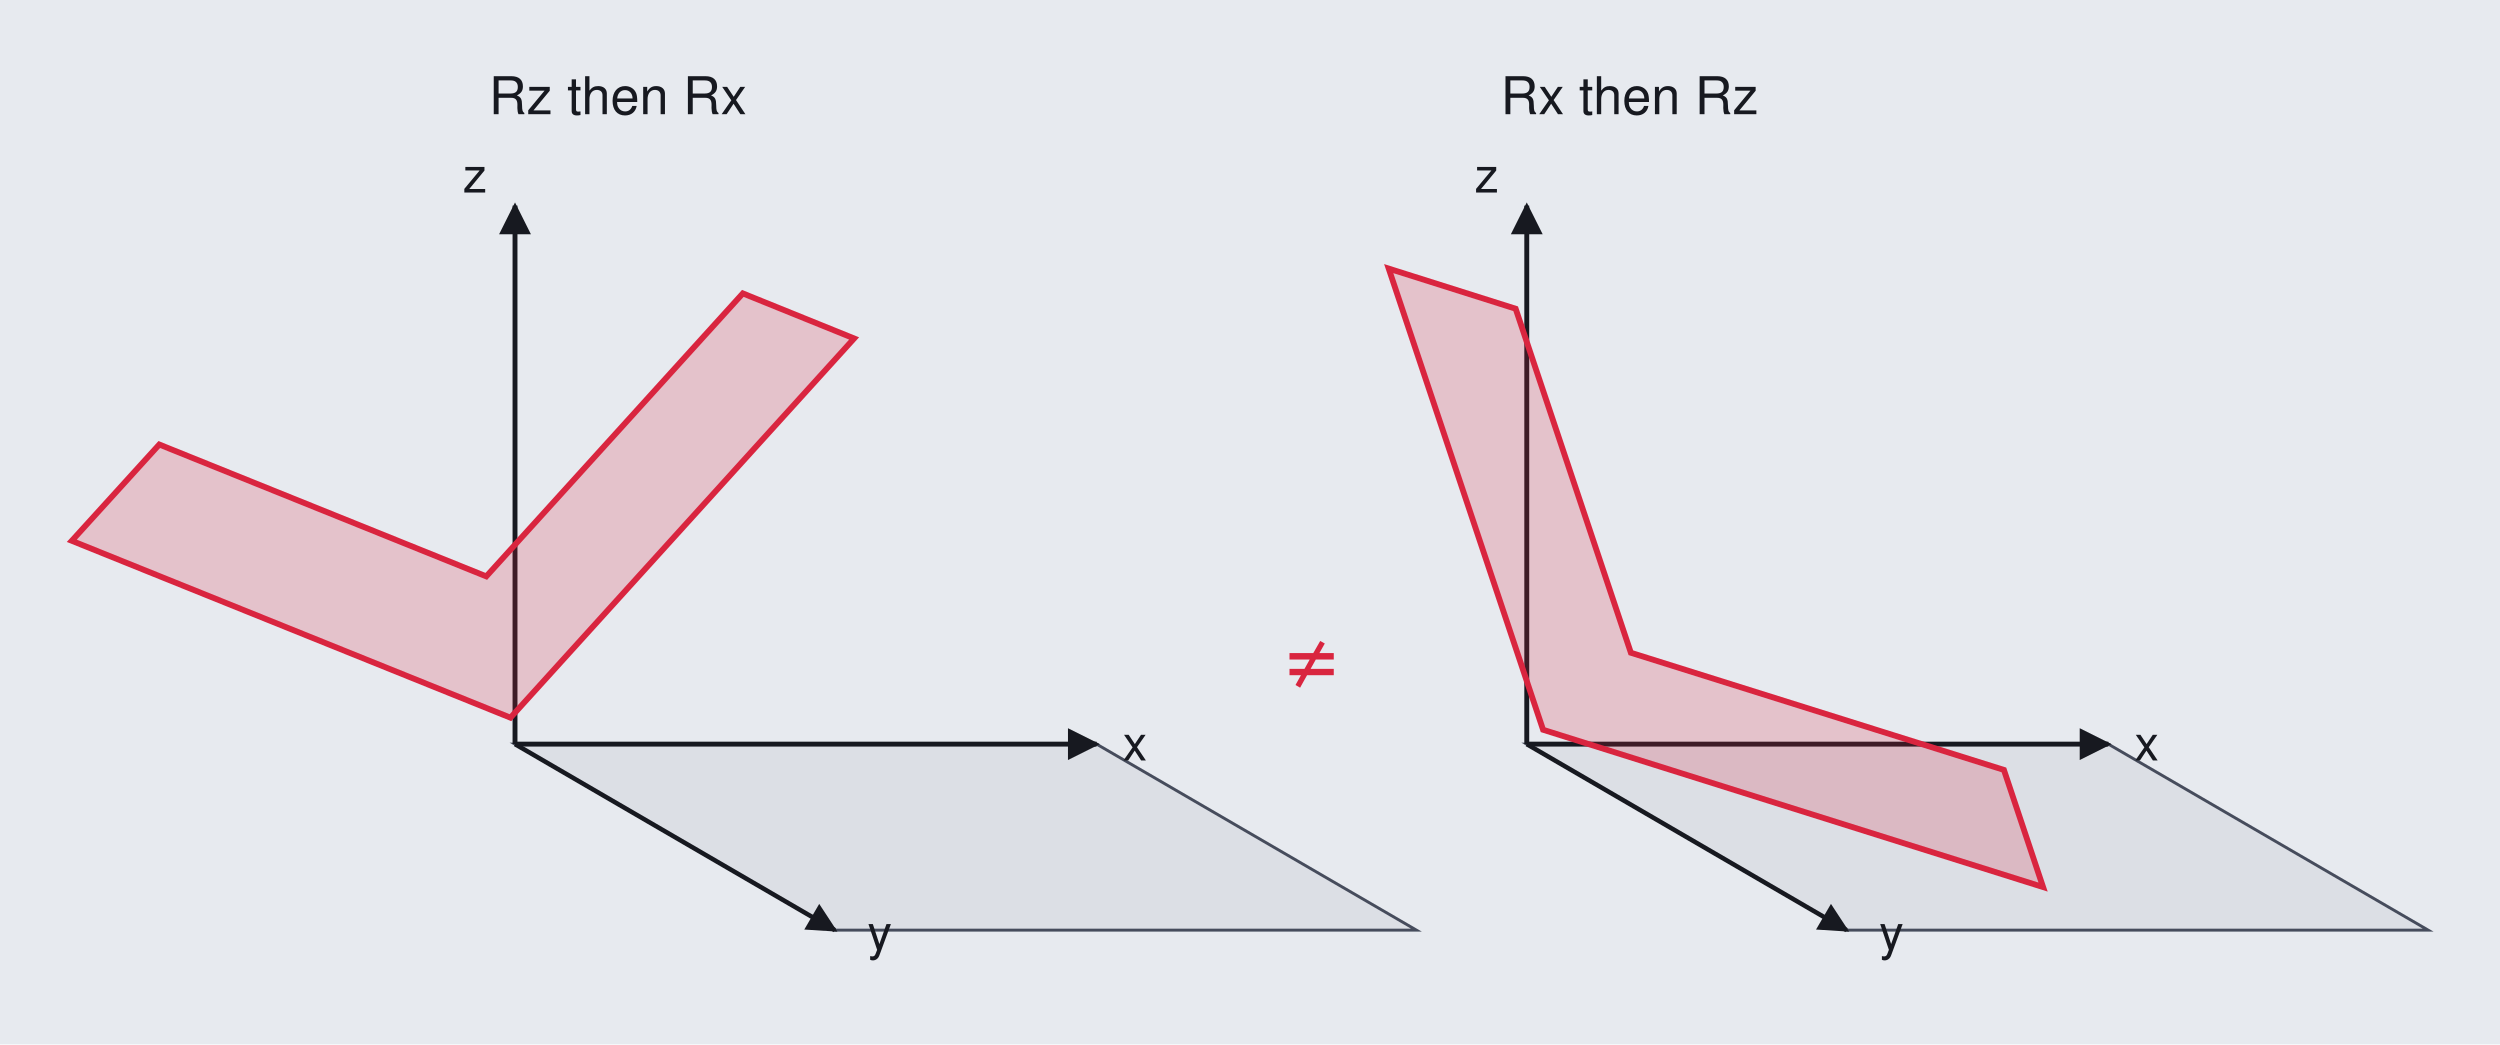
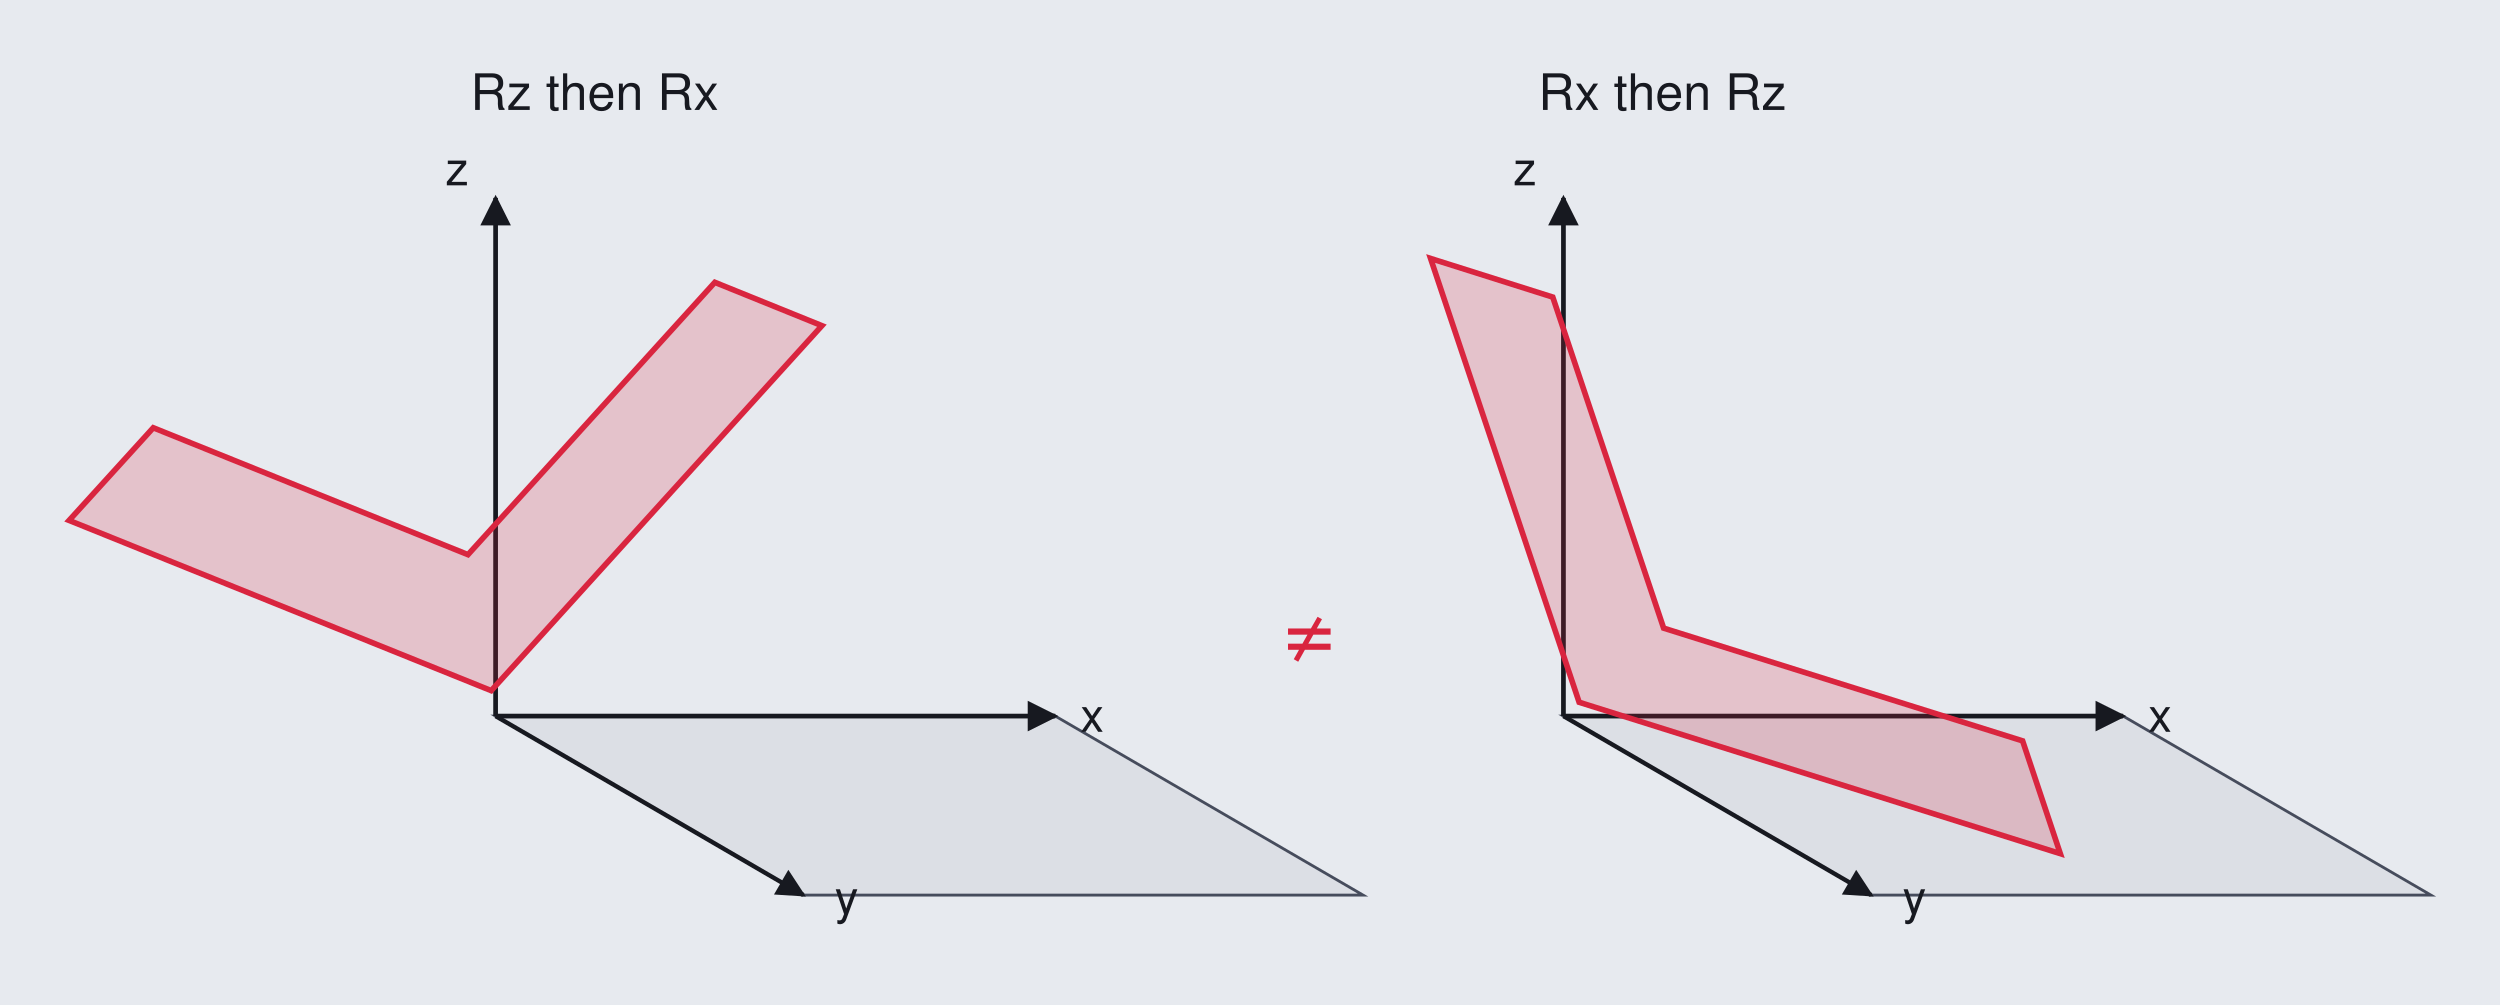
- <svg xmlns="http://www.w3.org/2000/svg" viewBox="-67.8 -18.0 766.0 320.0" width="766" height="320" role="img">
-   <rect x="-67.8" y="-18.0" width="766.0" height="320.0" fill="#e7eaef" />
+ <svg xmlns="http://www.w3.org/2000/svg" viewBox="-67.8 -18.0 796.0 320.0" width="796" height="320" role="img">
+   <rect x="-67.8" y="-18.0" width="796.0" height="320.0" fill="#e7eaef" />
  <defs>
    <marker id="c5a-ink" viewBox="0 0 10 10" refX="9" refY="5" markerWidth="6.5" markerHeight="6.5" orient="auto">
      <path d="M0,0 L10,5 L0,10 z" fill="#171920" />
    </marker>
    <marker id="c5a-coral" viewBox="0 0 10 10" refX="9" refY="5" markerWidth="6.5" markerHeight="6.5" orient="auto">
      <path d="M0,0 L10,5 L0,10 z" fill="#d9253f" />
    </marker>
    <marker id="c5a-blue" viewBox="0 0 10 10" refX="9" refY="5" markerWidth="6.5" markerHeight="6.5" orient="auto">
      <path d="M0,0 L10,5 L0,10 z" fill="#3c00f7" />
    </marker>
  </defs>
  <polygon points="90.0,210.0 268.2,210.0 366.2,267.0 188.0,267.0" fill="#464c5c" fill-opacity="0.07" stroke="#464c5c" stroke-width="0.9" />
  <line x1="90.0" y1="210.0" x2="268.2" y2="210.0" stroke="#171920" stroke-width="1.5" fill="none" marker-end="url(#c5a-ink)" />
  <line x1="90.0" y1="210.0" x2="188.0" y2="267.0" stroke="#171920" stroke-width="1.4" fill="none" marker-end="url(#c5a-ink)" />
  <line x1="90.0" y1="210.0" x2="90.0" y2="45.0" stroke="#171920" stroke-width="1.5" fill="none" marker-end="url(#c5a-ink)" />
  <text x="276.2" y="215.0" font-family="ui-monospace, GeistMonoVariableVF, Helvetica, monospace" font-size="15" fill="#171920" text-anchor="start">x</text>
  <text x="198.0" y="273.0" font-family="ui-monospace, GeistMonoVariableVF, Helvetica, monospace" font-size="15" fill="#171920" text-anchor="start">y</text>
  <text x="74.0" y="41.0" font-family="ui-monospace, GeistMonoVariableVF, Helvetica, monospace" font-size="15" fill="#171920" text-anchor="start">z</text>
  <text x="82.0" y="17.0" font-family="ui-monospace, GeistMonoVariableVF, Helvetica, monospace" font-size="16" fill="#171920" text-anchor="start">Rz then Rx</text>
  <polygon points="88.6,201.9 193.9,85.7 159.8,71.9 81.2,158.6 -19.0,118.2 -45.8,147.7" fill="#d9253f" fill-opacity="0.2" stroke="#d9253f" stroke-width="1.8" />
  <defs>
    <marker id="c5b-ink" viewBox="0 0 10 10" refX="9" refY="5" markerWidth="6.5" markerHeight="6.5" orient="auto">
      <path d="M0,0 L10,5 L0,10 z" fill="#171920" />
    </marker>
    <marker id="c5b-coral" viewBox="0 0 10 10" refX="9" refY="5" markerWidth="6.5" markerHeight="6.5" orient="auto">
      <path d="M0,0 L10,5 L0,10 z" fill="#d9253f" />
    </marker>
    <marker id="c5b-blue" viewBox="0 0 10 10" refX="9" refY="5" markerWidth="6.5" markerHeight="6.5" orient="auto">
      <path d="M0,0 L10,5 L0,10 z" fill="#3c00f7" />
    </marker>
  </defs>
-   <polygon points="400.0,210.0 578.2,210.0 676.2,267.0 498.0,267.0" fill="#464c5c" fill-opacity="0.07" stroke="#464c5c" stroke-width="0.9" />
-   <line x1="400.0" y1="210.0" x2="578.2" y2="210.0" stroke="#171920" stroke-width="1.5" fill="none" marker-end="url(#c5b-ink)" />
-   <line x1="400.0" y1="210.0" x2="498.0" y2="267.0" stroke="#171920" stroke-width="1.4" fill="none" marker-end="url(#c5b-ink)" />
-   <line x1="400.0" y1="210.0" x2="400.0" y2="45.0" stroke="#171920" stroke-width="1.5" fill="none" marker-end="url(#c5b-ink)" />
-   <text x="586.2" y="215.0" font-family="ui-monospace, GeistMonoVariableVF, Helvetica, monospace" font-size="15" fill="#171920" text-anchor="start">x</text>
-   <text x="508.0" y="273.0" font-family="ui-monospace, GeistMonoVariableVF, Helvetica, monospace" font-size="15" fill="#171920" text-anchor="start">y</text>
-   <text x="384.0" y="41.0" font-family="ui-monospace, GeistMonoVariableVF, Helvetica, monospace" font-size="15" fill="#171920" text-anchor="start">z</text>
-   <text x="392.0" y="17.0" font-family="ui-monospace, GeistMonoVariableVF, Helvetica, monospace" font-size="16" fill="#171920" text-anchor="start">Rx then Rz</text>
-   <polygon points="405.0,205.6 558.2,253.8 546.2,217.9 431.9,182.0 396.6,76.6 357.7,64.3" fill="#d9253f" fill-opacity="0.2" stroke="#d9253f" stroke-width="1.8" />
-   <text x="334.1" y="192.0" font-family="ui-monospace, GeistMonoVariableVF, Helvetica, monospace" font-size="28" fill="#d9253f" text-anchor="middle">≠</text>
+   <polygon points="430.0,210.0 608.2,210.0 706.2,267.0 528.0,267.0" fill="#464c5c" fill-opacity="0.07" stroke="#464c5c" stroke-width="0.9" />
+   <line x1="430.0" y1="210.0" x2="608.2" y2="210.0" stroke="#171920" stroke-width="1.5" fill="none" marker-end="url(#c5b-ink)" />
+   <line x1="430.0" y1="210.0" x2="528.0" y2="267.0" stroke="#171920" stroke-width="1.4" fill="none" marker-end="url(#c5b-ink)" />
+   <line x1="430.0" y1="210.0" x2="430.0" y2="45.0" stroke="#171920" stroke-width="1.5" fill="none" marker-end="url(#c5b-ink)" />
+   <text x="616.2" y="215.0" font-family="ui-monospace, GeistMonoVariableVF, Helvetica, monospace" font-size="15" fill="#171920" text-anchor="start">x</text>
+   <text x="538.0" y="273.0" font-family="ui-monospace, GeistMonoVariableVF, Helvetica, monospace" font-size="15" fill="#171920" text-anchor="start">y</text>
+   <text x="414.0" y="41.0" font-family="ui-monospace, GeistMonoVariableVF, Helvetica, monospace" font-size="15" fill="#171920" text-anchor="start">z</text>
+   <text x="422.0" y="17.0" font-family="ui-monospace, GeistMonoVariableVF, Helvetica, monospace" font-size="16" fill="#171920" text-anchor="start">Rx then Rz</text>
+   <polygon points="435.0,205.6 588.2,253.8 576.2,217.9 461.9,182.0 426.6,76.6 387.7,64.3" fill="#d9253f" fill-opacity="0.2" stroke="#d9253f" stroke-width="1.8" />
+   <text x="349.1" y="192.0" font-family="ui-monospace, GeistMonoVariableVF, Helvetica, monospace" font-size="28" fill="#d9253f" text-anchor="middle">≠</text>
</svg>
